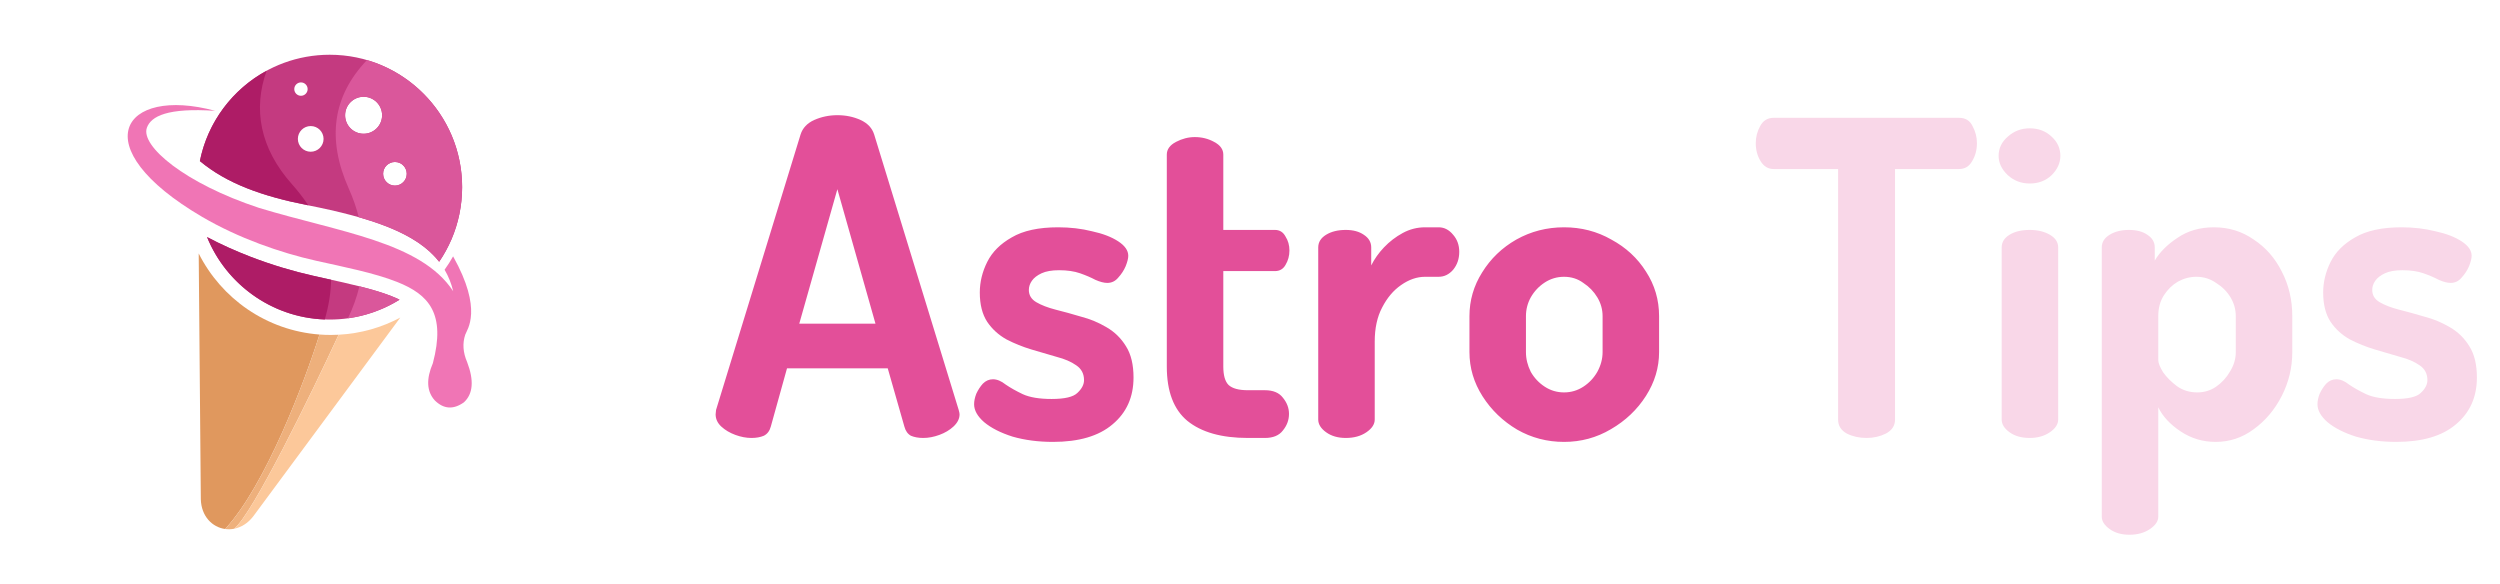
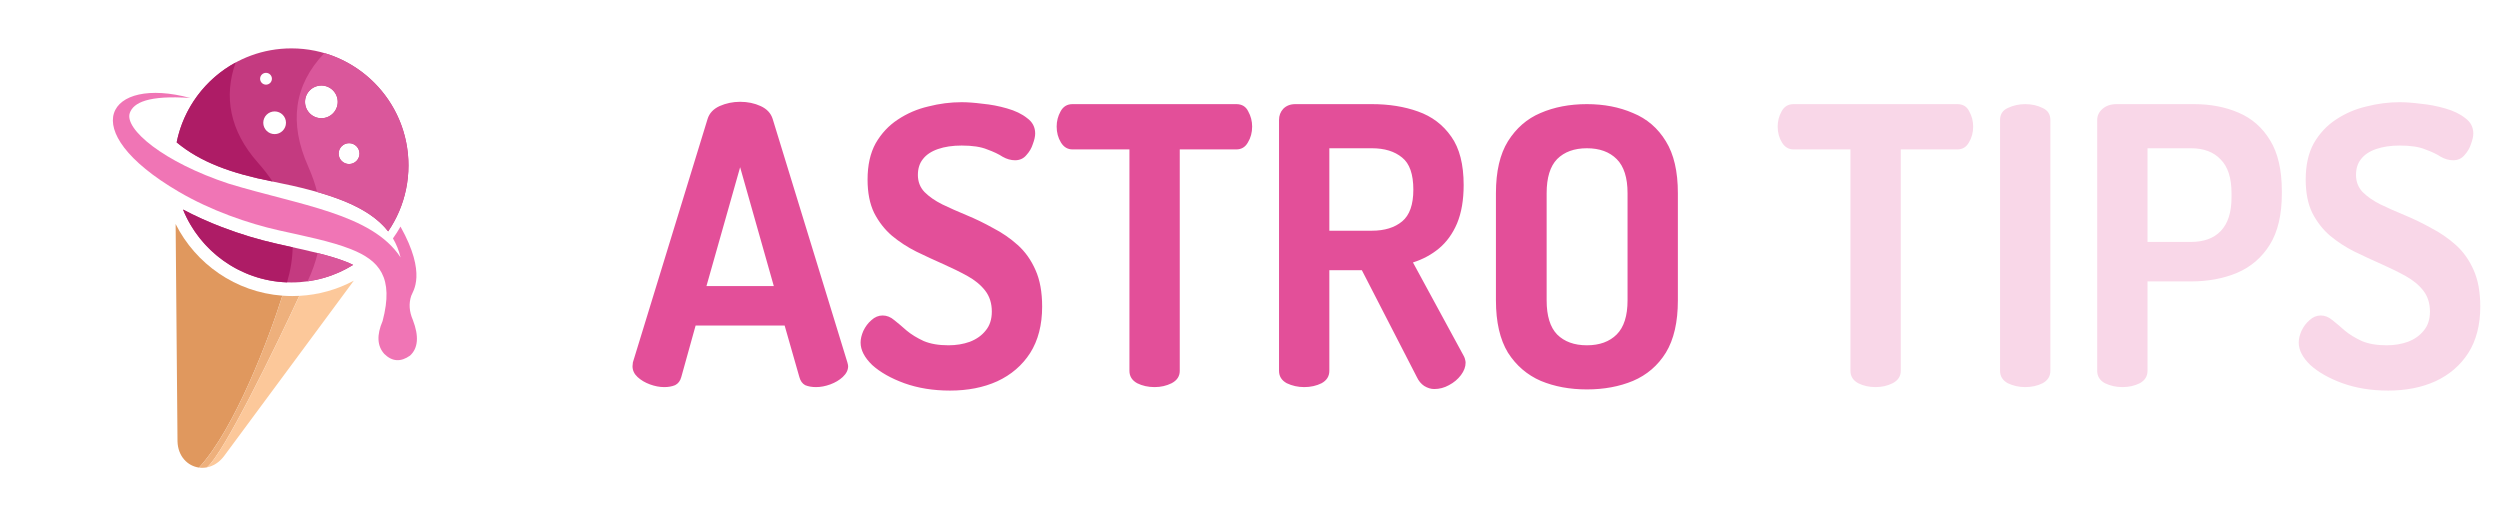
- <svg xmlns="http://www.w3.org/2000/svg" width="137" height="32" viewBox="0 0 137 32" fill="none">
-   <path d="M102.288 24C101.888 24 101.528 23.92 101.208 23.76C100.888 23.584 100.728 23.328 100.728 22.992V9.264H97.2C96.896 9.264 96.656 9.12 96.48 8.832C96.304 8.544 96.216 8.216 96.216 7.848C96.216 7.512 96.296 7.2 96.456 6.912C96.616 6.608 96.864 6.456 97.2 6.456H107.352C107.704 6.456 107.952 6.608 108.096 6.912C108.256 7.2 108.336 7.512 108.336 7.848C108.336 8.216 108.248 8.544 108.072 8.832C107.912 9.12 107.672 9.264 107.352 9.264H103.848V22.992C103.848 23.328 103.68 23.584 103.344 23.76C103.024 23.92 102.672 24 102.288 24ZM111.228 10.056C110.764 10.056 110.364 9.904 110.028 9.6C109.692 9.28 109.524 8.928 109.524 8.544C109.524 8.128 109.692 7.776 110.028 7.488C110.364 7.184 110.764 7.032 111.228 7.032C111.708 7.032 112.108 7.184 112.428 7.488C112.748 7.776 112.908 8.128 112.908 8.544C112.908 8.928 112.748 9.28 112.428 9.6C112.108 9.904 111.708 10.056 111.228 10.056ZM111.228 24C110.78 24 110.412 23.896 110.124 23.688C109.836 23.48 109.692 23.248 109.692 22.992V13.56C109.692 13.272 109.836 13.04 110.124 12.864C110.412 12.688 110.78 12.6 111.228 12.6C111.66 12.6 112.028 12.688 112.332 12.864C112.636 13.04 112.788 13.272 112.788 13.56V22.992C112.788 23.248 112.636 23.48 112.332 23.688C112.028 23.896 111.66 24 111.228 24ZM116.689 29.304C116.257 29.304 115.897 29.2 115.609 28.992C115.321 28.784 115.177 28.56 115.177 28.32V13.56C115.177 13.272 115.321 13.04 115.609 12.864C115.897 12.688 116.249 12.6 116.665 12.6C117.081 12.6 117.417 12.688 117.673 12.864C117.945 13.04 118.081 13.272 118.081 13.56V14.28C118.353 13.816 118.769 13.4 119.329 13.032C119.889 12.648 120.553 12.456 121.321 12.456C122.137 12.456 122.865 12.68 123.505 13.128C124.161 13.56 124.673 14.144 125.041 14.88C125.425 15.616 125.617 16.432 125.617 17.328V19.296C125.617 20.144 125.425 20.944 125.041 21.696C124.657 22.448 124.145 23.056 123.505 23.52C122.881 23.984 122.185 24.216 121.417 24.216C120.713 24.216 120.073 24.024 119.497 23.64C118.921 23.256 118.513 22.816 118.273 22.32V28.32C118.273 28.56 118.121 28.784 117.817 28.992C117.513 29.2 117.137 29.304 116.689 29.304ZM120.409 21.504C120.793 21.504 121.137 21.4 121.441 21.192C121.761 20.968 122.017 20.688 122.209 20.352C122.417 20.016 122.521 19.664 122.521 19.296V17.328C122.521 16.96 122.425 16.616 122.233 16.296C122.041 15.976 121.777 15.712 121.441 15.504C121.121 15.28 120.761 15.168 120.361 15.168C120.009 15.168 119.673 15.256 119.353 15.432C119.049 15.608 118.793 15.856 118.585 16.176C118.377 16.496 118.273 16.88 118.273 17.328V19.728C118.273 19.888 118.361 20.112 118.537 20.4C118.729 20.672 118.985 20.928 119.305 21.168C119.625 21.392 119.993 21.504 120.409 21.504ZM131.318 24.216C130.518 24.216 129.782 24.12 129.11 23.928C128.454 23.72 127.934 23.456 127.55 23.136C127.182 22.816 126.998 22.488 126.998 22.152C126.998 21.976 127.038 21.784 127.118 21.576C127.214 21.368 127.334 21.184 127.478 21.024C127.638 20.864 127.822 20.784 128.03 20.784C128.254 20.784 128.486 20.88 128.726 21.072C128.982 21.248 129.294 21.424 129.662 21.6C130.046 21.776 130.574 21.864 131.246 21.864C131.966 21.864 132.438 21.752 132.662 21.528C132.902 21.304 133.022 21.072 133.022 20.832C133.022 20.48 132.878 20.208 132.59 20.016C132.318 19.824 131.966 19.672 131.534 19.56C131.102 19.432 130.638 19.296 130.142 19.152C129.662 19.008 129.206 18.824 128.774 18.6C128.342 18.36 127.99 18.04 127.718 17.64C127.446 17.224 127.31 16.688 127.31 16.032C127.31 15.456 127.446 14.896 127.718 14.352C127.99 13.808 128.438 13.36 129.062 13.008C129.686 12.64 130.534 12.456 131.606 12.456C132.262 12.456 132.878 12.528 133.454 12.672C134.046 12.8 134.526 12.984 134.894 13.224C135.262 13.464 135.446 13.728 135.446 14.016C135.446 14.16 135.398 14.352 135.302 14.592C135.206 14.816 135.07 15.024 134.894 15.216C134.734 15.408 134.534 15.504 134.294 15.504C134.118 15.504 133.902 15.448 133.646 15.336C133.406 15.208 133.126 15.088 132.806 14.976C132.486 14.864 132.102 14.808 131.654 14.808C131.254 14.808 130.934 14.864 130.694 14.976C130.454 15.088 130.278 15.224 130.166 15.384C130.054 15.544 129.998 15.712 129.998 15.888C129.998 16.176 130.134 16.4 130.406 16.56C130.678 16.72 131.03 16.856 131.462 16.968C131.91 17.08 132.374 17.208 132.854 17.352C133.35 17.48 133.814 17.672 134.246 17.928C134.694 18.184 135.054 18.536 135.326 18.984C135.598 19.416 135.734 19.984 135.734 20.688C135.734 21.76 135.35 22.616 134.582 23.256C133.83 23.896 132.742 24.216 131.318 24.216Z" fill="#F9D7E8" />
-   <path d="M41.184 24C40.896 24 40.6 23.944 40.296 23.832C39.992 23.72 39.736 23.568 39.528 23.376C39.32 23.184 39.216 22.96 39.216 22.704C39.216 22.656 39.224 22.576 39.24 22.464L43.872 7.368C43.984 7.016 44.232 6.752 44.616 6.576C45.016 6.4 45.44 6.312 45.888 6.312C46.352 6.312 46.776 6.4 47.16 6.576C47.544 6.752 47.792 7.016 47.904 7.368L52.536 22.464C52.568 22.576 52.584 22.656 52.584 22.704C52.584 22.944 52.472 23.168 52.248 23.376C52.04 23.568 51.784 23.72 51.48 23.832C51.176 23.944 50.88 24 50.592 24C50.336 24 50.112 23.96 49.92 23.88C49.744 23.784 49.624 23.616 49.56 23.376L48.648 20.184H43.128L42.24 23.376C42.176 23.616 42.048 23.784 41.856 23.88C41.664 23.96 41.44 24 41.184 24ZM43.8 17.736H47.976L45.888 10.368L43.8 17.736ZM57.701 24.216C56.901 24.216 56.165 24.12 55.493 23.928C54.837 23.72 54.317 23.456 53.933 23.136C53.565 22.816 53.381 22.488 53.381 22.152C53.381 21.976 53.421 21.784 53.501 21.576C53.597 21.368 53.717 21.184 53.861 21.024C54.021 20.864 54.205 20.784 54.413 20.784C54.637 20.784 54.869 20.88 55.109 21.072C55.365 21.248 55.677 21.424 56.045 21.6C56.429 21.776 56.957 21.864 57.629 21.864C58.349 21.864 58.821 21.752 59.045 21.528C59.285 21.304 59.405 21.072 59.405 20.832C59.405 20.48 59.261 20.208 58.973 20.016C58.701 19.824 58.349 19.672 57.917 19.56C57.485 19.432 57.021 19.296 56.525 19.152C56.045 19.008 55.589 18.824 55.157 18.6C54.725 18.36 54.373 18.04 54.101 17.64C53.829 17.224 53.693 16.688 53.693 16.032C53.693 15.456 53.829 14.896 54.101 14.352C54.373 13.808 54.821 13.36 55.445 13.008C56.069 12.64 56.917 12.456 57.989 12.456C58.645 12.456 59.261 12.528 59.837 12.672C60.429 12.8 60.909 12.984 61.277 13.224C61.645 13.464 61.829 13.728 61.829 14.016C61.829 14.16 61.781 14.352 61.685 14.592C61.589 14.816 61.453 15.024 61.277 15.216C61.117 15.408 60.917 15.504 60.677 15.504C60.501 15.504 60.285 15.448 60.029 15.336C59.789 15.208 59.509 15.088 59.189 14.976C58.869 14.864 58.485 14.808 58.037 14.808C57.637 14.808 57.317 14.864 57.077 14.976C56.837 15.088 56.661 15.224 56.549 15.384C56.437 15.544 56.381 15.712 56.381 15.888C56.381 16.176 56.517 16.4 56.789 16.56C57.061 16.72 57.413 16.856 57.845 16.968C58.293 17.08 58.757 17.208 59.237 17.352C59.733 17.48 60.197 17.672 60.629 17.928C61.077 18.184 61.437 18.536 61.709 18.984C61.981 19.416 62.117 19.984 62.117 20.688C62.117 21.76 61.733 22.616 60.965 23.256C60.213 23.896 59.125 24.216 57.701 24.216ZM68.381 24C66.941 24 65.837 23.688 65.069 23.064C64.317 22.44 63.941 21.448 63.941 20.088V8.472C63.941 8.184 64.109 7.952 64.445 7.776C64.781 7.6 65.125 7.512 65.477 7.512C65.861 7.512 66.213 7.6 66.533 7.776C66.869 7.952 67.037 8.184 67.037 8.472V12.6H69.869C70.125 12.6 70.317 12.72 70.445 12.96C70.589 13.184 70.661 13.44 70.661 13.728C70.661 14.016 70.589 14.28 70.445 14.52C70.317 14.744 70.125 14.856 69.869 14.856H67.037V20.088C67.037 20.568 67.133 20.904 67.325 21.096C67.533 21.288 67.885 21.384 68.381 21.384H69.317C69.765 21.384 70.093 21.52 70.301 21.792C70.525 22.064 70.637 22.36 70.637 22.68C70.637 23.016 70.525 23.32 70.301 23.592C70.093 23.864 69.765 24 69.317 24H68.381ZM73.751 24C73.319 24 72.959 23.896 72.671 23.688C72.383 23.48 72.239 23.248 72.239 22.992V13.56C72.239 13.272 72.383 13.04 72.671 12.864C72.959 12.688 73.319 12.6 73.751 12.6C74.151 12.6 74.479 12.688 74.735 12.864C75.007 13.04 75.143 13.272 75.143 13.56V14.544C75.319 14.192 75.551 13.864 75.839 13.56C76.143 13.24 76.487 12.976 76.871 12.768C77.255 12.56 77.663 12.456 78.095 12.456H78.839C79.143 12.456 79.407 12.592 79.631 12.864C79.855 13.12 79.967 13.432 79.967 13.8C79.967 14.184 79.855 14.512 79.631 14.784C79.407 15.04 79.143 15.168 78.839 15.168H78.095C77.647 15.168 77.207 15.32 76.775 15.624C76.359 15.912 76.015 16.32 75.743 16.848C75.471 17.36 75.335 17.984 75.335 18.72V22.992C75.335 23.248 75.183 23.48 74.879 23.688C74.575 23.896 74.199 24 73.751 24ZM85.71 24.216C84.782 24.216 83.926 23.992 83.142 23.544C82.358 23.08 81.726 22.472 81.246 21.72C80.766 20.968 80.526 20.16 80.526 19.296V17.328C80.526 16.464 80.758 15.664 81.222 14.928C81.686 14.176 82.31 13.576 83.094 13.128C83.894 12.68 84.766 12.456 85.71 12.456C86.654 12.456 87.518 12.68 88.302 13.128C89.102 13.56 89.734 14.144 90.198 14.88C90.678 15.616 90.918 16.432 90.918 17.328V19.296C90.918 20.144 90.678 20.944 90.198 21.696C89.718 22.448 89.078 23.056 88.278 23.52C87.494 23.984 86.638 24.216 85.71 24.216ZM85.71 21.504C86.094 21.504 86.446 21.4 86.766 21.192C87.086 20.984 87.342 20.712 87.534 20.376C87.726 20.024 87.822 19.664 87.822 19.296V17.328C87.822 16.96 87.726 16.616 87.534 16.296C87.342 15.976 87.086 15.712 86.766 15.504C86.462 15.28 86.11 15.168 85.71 15.168C85.326 15.168 84.974 15.272 84.654 15.48C84.334 15.688 84.078 15.96 83.886 16.296C83.71 16.616 83.622 16.96 83.622 17.328V19.296C83.622 19.664 83.71 20.024 83.886 20.376C84.078 20.712 84.334 20.984 84.654 21.192C84.974 21.4 85.326 21.504 85.71 21.504Z" fill="#E34F99" />
+ <svg xmlns="http://www.w3.org/2000/svg" width="155" height="32" viewBox="0 0 155 32" fill="none">
+   <path d="M116.288 24C115.888 24 115.528 23.92 115.208 23.76C114.888 23.584 114.728 23.328 114.728 22.992V9.264H111.2C110.896 9.264 110.656 9.12 110.48 8.832C110.304 8.544 110.216 8.216 110.216 7.848C110.216 7.512 110.296 7.2 110.456 6.912C110.616 6.608 110.864 6.456 111.2 6.456H121.352C121.704 6.456 121.952 6.608 122.096 6.912C122.256 7.2 122.336 7.512 122.336 7.848C122.336 8.216 122.248 8.544 122.072 8.832C121.912 9.12 121.672 9.264 121.352 9.264H117.848V22.992C117.848 23.328 117.68 23.584 117.344 23.76C117.024 23.92 116.672 24 116.288 24ZM125.562 24C125.179 24 124.819 23.92 124.483 23.76C124.163 23.584 124.003 23.328 124.003 22.992V7.44C124.003 7.088 124.163 6.84 124.483 6.696C124.819 6.536 125.179 6.456 125.562 6.456C125.963 6.456 126.323 6.536 126.643 6.696C126.963 6.84 127.123 7.088 127.123 7.44V22.992C127.123 23.328 126.963 23.584 126.643 23.76C126.323 23.92 125.963 24 125.562 24ZM131.586 24C131.202 24 130.842 23.92 130.506 23.76C130.186 23.584 130.026 23.328 130.026 22.992V7.44C130.026 7.168 130.138 6.936 130.362 6.744C130.586 6.552 130.874 6.456 131.226 6.456H136.026C137.05 6.456 137.97 6.632 138.786 6.984C139.618 7.336 140.274 7.912 140.754 8.712C141.234 9.496 141.474 10.544 141.474 11.856V12C141.474 13.312 141.226 14.368 140.73 15.168C140.234 15.968 139.554 16.552 138.69 16.92C137.842 17.272 136.89 17.448 135.834 17.448H133.146V22.992C133.146 23.328 132.986 23.584 132.666 23.76C132.346 23.92 131.986 24 131.586 24ZM133.146 15H135.834C136.634 15 137.25 14.776 137.682 14.328C138.13 13.864 138.354 13.168 138.354 12.24V11.976C138.354 11.032 138.13 10.336 137.682 9.888C137.25 9.424 136.634 9.192 135.834 9.192H133.146V15ZM148.065 24.216C147.025 24.216 146.081 24.064 145.233 23.76C144.401 23.456 143.737 23.08 143.241 22.632C142.761 22.168 142.521 21.704 142.521 21.24C142.521 21.016 142.577 20.776 142.689 20.52C142.817 20.248 142.985 20.024 143.193 19.848C143.401 19.656 143.633 19.56 143.889 19.56C144.145 19.56 144.385 19.656 144.609 19.848C144.833 20.024 145.089 20.24 145.377 20.496C145.665 20.736 146.017 20.952 146.433 21.144C146.849 21.32 147.361 21.408 147.969 21.408C148.449 21.408 148.889 21.336 149.289 21.192C149.705 21.032 150.033 20.8 150.273 20.496C150.529 20.192 150.657 19.8 150.657 19.32C150.657 18.808 150.521 18.376 150.249 18.024C149.977 17.672 149.609 17.368 149.145 17.112C148.681 16.856 148.177 16.608 147.633 16.368C147.089 16.128 146.537 15.872 145.977 15.6C145.433 15.328 144.929 15 144.465 14.616C144.017 14.232 143.649 13.76 143.361 13.2C143.089 12.64 142.953 11.952 142.953 11.136C142.953 10.24 143.121 9.488 143.457 8.88C143.809 8.272 144.265 7.784 144.825 7.416C145.401 7.032 146.033 6.76 146.721 6.6C147.409 6.424 148.097 6.336 148.785 6.336C149.153 6.336 149.585 6.368 150.081 6.432C150.593 6.48 151.097 6.576 151.593 6.72C152.105 6.864 152.521 7.064 152.841 7.32C153.177 7.56 153.345 7.88 153.345 8.28C153.345 8.456 153.297 8.672 153.201 8.928C153.121 9.184 152.985 9.416 152.793 9.624C152.617 9.832 152.385 9.936 152.097 9.936C151.841 9.936 151.585 9.864 151.329 9.72C151.089 9.56 150.769 9.408 150.369 9.264C149.985 9.104 149.457 9.024 148.785 9.024C148.225 9.024 147.737 9.096 147.321 9.24C146.905 9.384 146.593 9.592 146.385 9.864C146.177 10.12 146.073 10.448 146.073 10.848C146.073 11.264 146.209 11.616 146.481 11.904C146.769 12.192 147.137 12.448 147.585 12.672C148.049 12.896 148.553 13.12 149.097 13.344C149.641 13.568 150.185 13.832 150.729 14.136C151.289 14.424 151.801 14.776 152.265 15.192C152.729 15.608 153.097 16.128 153.369 16.752C153.641 17.36 153.777 18.112 153.777 19.008C153.777 20.144 153.529 21.104 153.033 21.888C152.537 22.656 151.857 23.24 150.993 23.64C150.145 24.024 149.169 24.216 148.065 24.216Z" fill="#F9D7E8" />
+   <path d="M41.184 24C40.896 24 40.6 23.944 40.296 23.832C39.992 23.72 39.736 23.568 39.528 23.376C39.32 23.184 39.216 22.96 39.216 22.704C39.216 22.656 39.224 22.576 39.24 22.464L43.872 7.368C43.984 7.016 44.232 6.752 44.616 6.576C45.016 6.4 45.44 6.312 45.888 6.312C46.352 6.312 46.776 6.4 47.16 6.576C47.544 6.752 47.792 7.016 47.904 7.368L52.536 22.464C52.568 22.576 52.584 22.656 52.584 22.704C52.584 22.944 52.472 23.168 52.248 23.376C52.04 23.568 51.784 23.72 51.48 23.832C51.176 23.944 50.88 24 50.592 24C50.336 24 50.112 23.96 49.92 23.88C49.744 23.784 49.624 23.616 49.56 23.376L48.648 20.184H43.128L42.24 23.376C42.176 23.616 42.048 23.784 41.856 23.88C41.664 23.96 41.44 24 41.184 24ZM43.8 17.736H47.976L45.888 10.368L43.8 17.736ZM58.901 24.216C57.861 24.216 56.917 24.064 56.069 23.76C55.237 23.456 54.573 23.08 54.077 22.632C53.597 22.168 53.357 21.704 53.357 21.24C53.357 21.016 53.413 20.776 53.525 20.52C53.653 20.248 53.821 20.024 54.029 19.848C54.237 19.656 54.469 19.56 54.725 19.56C54.981 19.56 55.221 19.656 55.445 19.848C55.669 20.024 55.925 20.24 56.213 20.496C56.501 20.736 56.853 20.952 57.269 21.144C57.685 21.32 58.197 21.408 58.805 21.408C59.285 21.408 59.725 21.336 60.125 21.192C60.541 21.032 60.869 20.8 61.109 20.496C61.365 20.192 61.493 19.8 61.493 19.32C61.493 18.808 61.357 18.376 61.085 18.024C60.813 17.672 60.445 17.368 59.981 17.112C59.517 16.856 59.013 16.608 58.469 16.368C57.925 16.128 57.373 15.872 56.813 15.6C56.269 15.328 55.765 15 55.301 14.616C54.853 14.232 54.485 13.76 54.197 13.2C53.925 12.64 53.789 11.952 53.789 11.136C53.789 10.24 53.957 9.488 54.293 8.88C54.645 8.272 55.101 7.784 55.661 7.416C56.237 7.032 56.869 6.76 57.557 6.6C58.245 6.424 58.933 6.336 59.621 6.336C59.989 6.336 60.421 6.368 60.917 6.432C61.429 6.48 61.933 6.576 62.429 6.72C62.941 6.864 63.357 7.064 63.677 7.32C64.013 7.56 64.181 7.88 64.181 8.28C64.181 8.456 64.133 8.672 64.037 8.928C63.957 9.184 63.821 9.416 63.629 9.624C63.453 9.832 63.221 9.936 62.933 9.936C62.677 9.936 62.421 9.864 62.165 9.72C61.925 9.56 61.605 9.408 61.205 9.264C60.821 9.104 60.293 9.024 59.621 9.024C59.061 9.024 58.573 9.096 58.157 9.24C57.741 9.384 57.429 9.592 57.221 9.864C57.013 10.12 56.909 10.448 56.909 10.848C56.909 11.264 57.045 11.616 57.317 11.904C57.605 12.192 57.973 12.448 58.421 12.672C58.885 12.896 59.389 13.12 59.933 13.344C60.477 13.568 61.021 13.832 61.565 14.136C62.125 14.424 62.637 14.776 63.101 15.192C63.565 15.608 63.933 16.128 64.205 16.752C64.477 17.36 64.613 18.112 64.613 19.008C64.613 20.144 64.365 21.104 63.869 21.888C63.373 22.656 62.693 23.24 61.829 23.64C60.981 24.024 60.005 24.216 58.901 24.216ZM71.585 24C71.185 24 70.825 23.92 70.505 23.76C70.185 23.584 70.025 23.328 70.025 22.992V9.264H66.497C66.193 9.264 65.953 9.12 65.777 8.832C65.601 8.544 65.513 8.216 65.513 7.848C65.513 7.512 65.593 7.2 65.753 6.912C65.913 6.608 66.161 6.456 66.497 6.456H76.649C77.001 6.456 77.249 6.608 77.393 6.912C77.553 7.2 77.633 7.512 77.633 7.848C77.633 8.216 77.545 8.544 77.369 8.832C77.209 9.12 76.969 9.264 76.649 9.264H73.145V22.992C73.145 23.328 72.977 23.584 72.641 23.76C72.321 23.92 71.969 24 71.585 24ZM88.923 24.12C88.715 24.12 88.507 24.056 88.299 23.928C88.107 23.8 87.955 23.616 87.843 23.376L84.435 16.752H82.419V22.992C82.419 23.328 82.259 23.584 81.939 23.76C81.619 23.92 81.259 24 80.859 24C80.475 24 80.115 23.92 79.779 23.76C79.459 23.584 79.299 23.328 79.299 22.992V7.44C79.299 7.168 79.387 6.936 79.563 6.744C79.755 6.552 80.003 6.456 80.307 6.456H85.059C86.115 6.456 87.067 6.608 87.915 6.912C88.779 7.216 89.467 7.736 89.979 8.472C90.491 9.192 90.747 10.192 90.747 11.472C90.747 12.4 90.611 13.192 90.339 13.848C90.067 14.488 89.691 15.008 89.211 15.408C88.747 15.792 88.211 16.08 87.603 16.272L90.771 22.104C90.803 22.168 90.827 22.24 90.843 22.32C90.859 22.384 90.867 22.44 90.867 22.488C90.867 22.744 90.771 23 90.579 23.256C90.387 23.512 90.139 23.72 89.835 23.88C89.547 24.04 89.243 24.12 88.923 24.12ZM82.419 14.304H85.059C85.843 14.304 86.467 14.112 86.931 13.728C87.395 13.344 87.627 12.688 87.627 11.76C87.627 10.8 87.395 10.136 86.931 9.768C86.467 9.384 85.843 9.192 85.059 9.192H82.419V14.304ZM98.388 24.144C97.332 24.144 96.38 23.968 95.532 23.616C94.684 23.248 94.004 22.664 93.492 21.864C92.996 21.048 92.748 19.968 92.748 18.624V11.976C92.748 10.632 92.996 9.56 93.492 8.76C94.004 7.944 94.676 7.36 95.508 7.008C96.356 6.64 97.316 6.456 98.388 6.456C99.444 6.456 100.396 6.64 101.244 7.008C102.108 7.36 102.788 7.944 103.284 8.76C103.78 9.56 104.028 10.632 104.028 11.976V18.624C104.028 19.968 103.78 21.048 103.284 21.864C102.788 22.664 102.108 23.248 101.244 23.616C100.396 23.968 99.444 24.144 98.388 24.144ZM98.388 21.408C99.172 21.408 99.788 21.184 100.236 20.736C100.684 20.288 100.908 19.584 100.908 18.624V11.976C100.908 11.016 100.684 10.312 100.236 9.864C99.788 9.416 99.172 9.192 98.388 9.192C97.604 9.192 96.988 9.416 96.54 9.864C96.108 10.312 95.892 11.016 95.892 11.976V18.624C95.892 19.584 96.108 20.288 96.54 20.736C96.988 21.184 97.604 21.408 98.388 21.408Z" fill="#E34F99" />
  <path fill-rule="evenodd" clip-rule="evenodd" d="M24.83 14.048C26.481 16.996 25.589 18.058 25.495 18.341C25.337 18.818 25.371 19.317 25.598 19.84C25.984 20.849 25.926 21.585 25.422 22.048C24.844 22.458 24.313 22.423 23.827 21.943C23.383 21.454 23.347 20.774 23.722 19.901C24.436 17.193 23.514 16.146 21.763 15.451C20.521 14.957 18.823 14.624 17.33 14.291C15.356 13.85 13.054 13.042 11.087 11.89C4.508 8.038 6.703 4.699 11.795 6.074C9.184 5.896 8.275 6.367 8.049 7C7.694 7.997 10.129 10.054 14.189 11.39C18.573 12.725 23.057 13.247 24.835 15.959C24.732 15.527 24.573 15.137 24.363 14.781C24.533 14.546 24.688 14.302 24.83 14.048Z" fill="#F075B5" />
  <path fill-rule="evenodd" clip-rule="evenodd" d="M16.492 4.516C16.694 4.516 16.859 4.68 16.859 4.882C16.859 5.084 16.695 5.249 16.492 5.249C16.291 5.249 16.126 5.085 16.126 4.882C16.127 4.68 16.291 4.516 16.492 4.516ZM21.642 8.877C21.999 8.877 22.289 9.167 22.289 9.524C22.289 9.882 21.999 10.171 21.642 10.171C21.285 10.171 20.995 9.881 20.995 9.524C20.994 9.167 21.284 8.877 21.642 8.877ZM19.925 5.303C20.485 5.303 20.939 5.757 20.939 6.317C20.939 6.876 20.485 7.33 19.925 7.33C19.366 7.33 18.912 6.876 18.912 6.317C18.912 5.757 19.366 5.303 19.925 5.303ZM17.027 6.908C17.416 6.908 17.731 7.223 17.731 7.612C17.731 8 17.416 8.315 17.027 8.315C16.638 8.315 16.323 8 16.323 7.612C16.323 7.223 16.639 6.908 17.027 6.908ZM10.953 8.827C11.617 5.503 14.551 3 18.069 3C22.076 3 25.325 6.249 25.325 10.256C25.325 11.271 25.117 12.237 24.741 13.115C24.555 13.548 24.328 13.959 24.066 14.344C22.822 12.755 20.344 11.935 16.845 11.243C14.38 10.755 12.437 10.064 10.953 8.827Z" fill="#C43A80" />
  <path fill-rule="evenodd" clip-rule="evenodd" d="M21.642 8.877C22 8.877 22.29 9.167 22.29 9.524C22.29 9.882 22 10.171 21.642 10.171C21.286 10.171 20.996 9.881 20.996 9.524C20.995 9.167 21.285 8.877 21.642 8.877ZM19.926 5.304C20.485 5.304 20.939 5.757 20.939 6.317C20.939 6.876 20.485 7.33 19.926 7.33C19.366 7.33 18.912 6.876 18.912 6.317C18.912 5.757 19.366 5.304 19.926 5.304ZM20.111 3.291C23.124 4.173 25.325 6.957 25.325 10.255C25.325 11.271 25.116 12.236 24.74 13.114C24.554 13.547 24.327 13.958 24.065 14.343C23.187 13.222 21.694 12.483 19.661 11.903C19.53 11.382 19.346 10.858 19.112 10.332C17.901 7.619 18.223 5.278 20.111 3.291Z" fill="#DA579B" />
  <path fill-rule="evenodd" clip-rule="evenodd" d="M10.953 8.826C11.381 6.687 12.75 4.886 14.611 3.875C13.861 5.974 14.239 8.113 15.993 10.087C16.333 10.469 16.634 10.857 16.896 11.253L16.846 11.242C14.38 10.755 12.437 10.064 10.953 8.826Z" fill="#AE1C66" />
  <path fill-rule="evenodd" clip-rule="evenodd" d="M21.895 16.423C20.784 17.113 19.473 17.512 18.068 17.512C15.029 17.512 12.426 15.643 11.346 12.991C12.117 13.4 12.926 13.761 13.738 14.074C14.905 14.522 16.075 14.868 17.152 15.109C17.953 15.289 17.765 15.247 17.825 15.26C19.111 15.541 20.475 15.84 21.457 16.23C21.611 16.291 21.758 16.355 21.895 16.423Z" fill="#C43A80" />
  <path fill-rule="evenodd" clip-rule="evenodd" d="M21.894 16.422C21.052 16.946 20.095 17.302 19.068 17.444C19.346 16.863 19.555 16.278 19.696 15.689C20.342 15.852 20.95 16.028 21.456 16.229C21.611 16.29 21.758 16.355 21.894 16.422Z" fill="#DA579B" />
  <path fill-rule="evenodd" clip-rule="evenodd" d="M17.797 17.507C14.874 17.399 12.393 15.563 11.346 12.99C12.117 13.399 12.926 13.761 13.738 14.073C14.905 14.521 16.075 14.868 17.152 15.109C17.953 15.288 17.765 15.246 17.825 15.259L18.145 15.33C18.133 16.027 18.019 16.751 17.797 17.507Z" fill="#AE1C66" />
  <path d="M10.889 13.89L11.005 27.357C11.029 28.296 11.636 28.893 12.338 28.99C14.562 26.582 16.712 20.881 17.509 18.332C14.607 18.113 12.133 16.364 10.889 13.89Z" fill="#E0985E" />
  <path d="M18.125 18.355C17.918 18.355 17.712 18.347 17.508 18.331C16.711 20.881 14.562 26.582 12.338 28.99C12.5 29.012 12.667 29.008 12.833 28.975C13.853 28.155 17.075 21.546 18.558 18.343C18.415 18.351 18.27 18.355 18.125 18.355Z" fill="#EEB07C" />
  <path d="M13.881 28.291L21.936 17.402C20.92 17.946 19.776 18.279 18.559 18.343C17.076 21.546 13.854 28.155 12.834 28.975C13.21 28.901 13.582 28.68 13.881 28.291Z" fill="#FCC89A" />
</svg>
